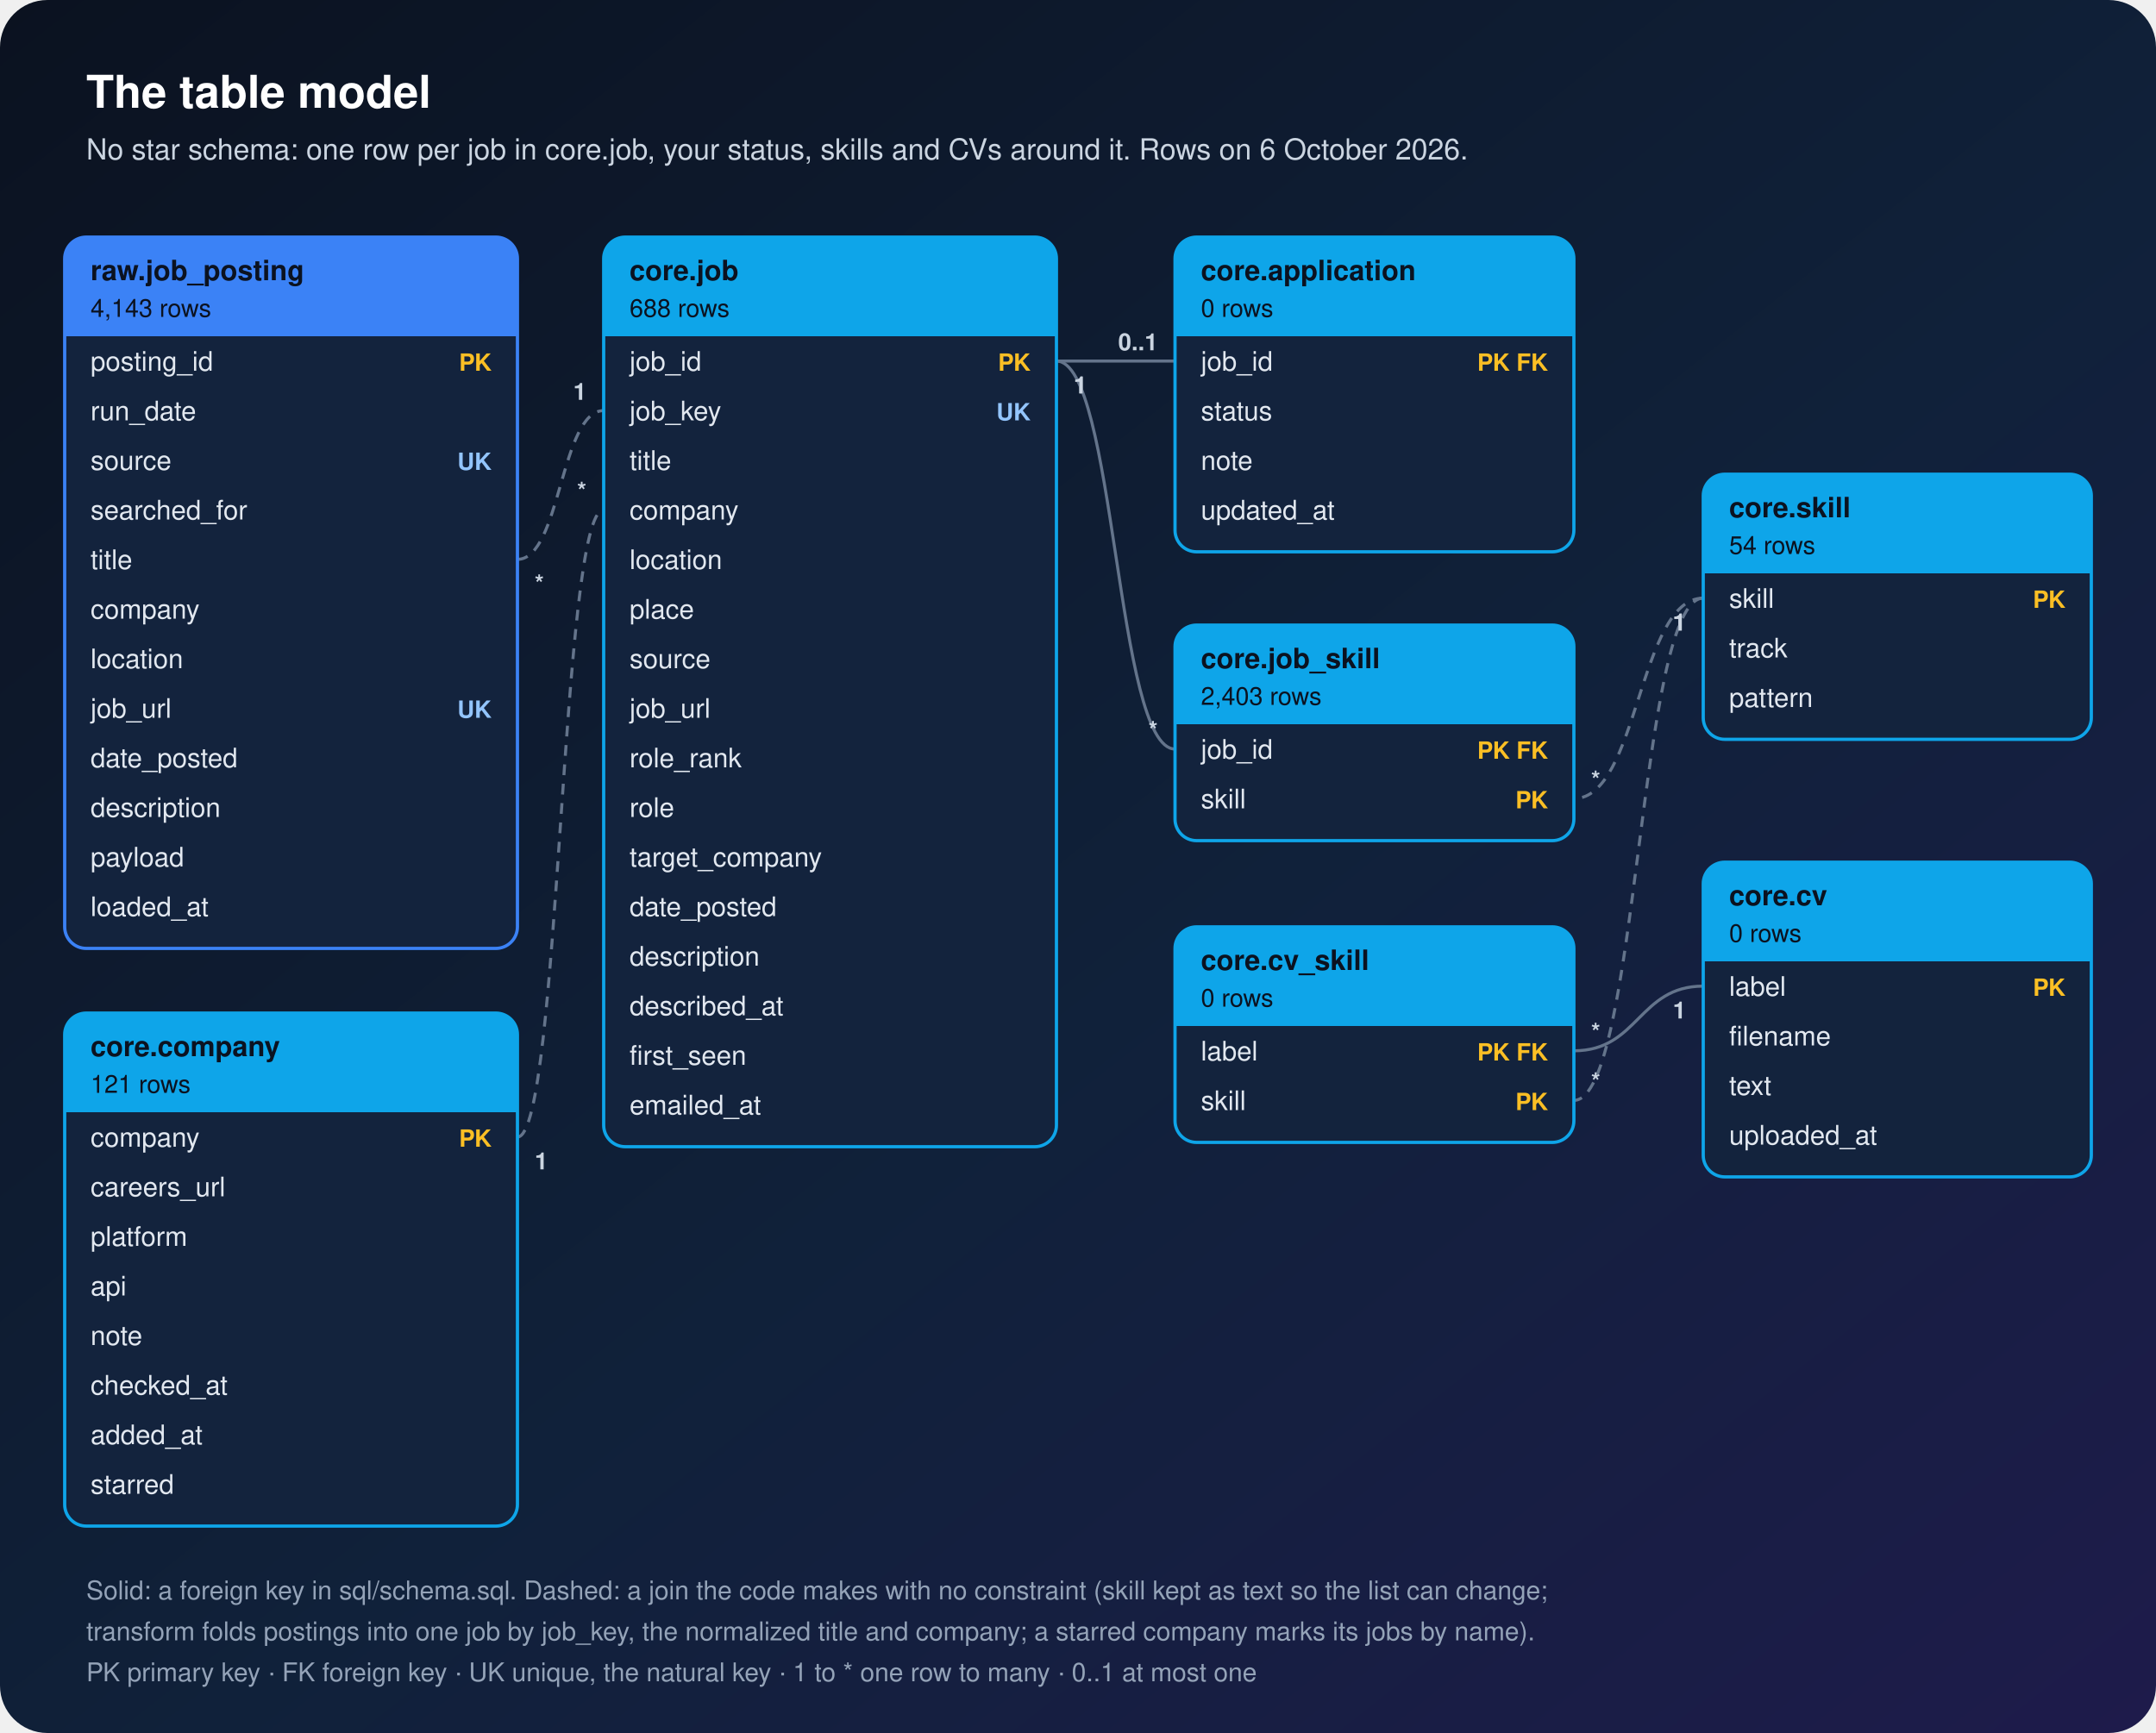
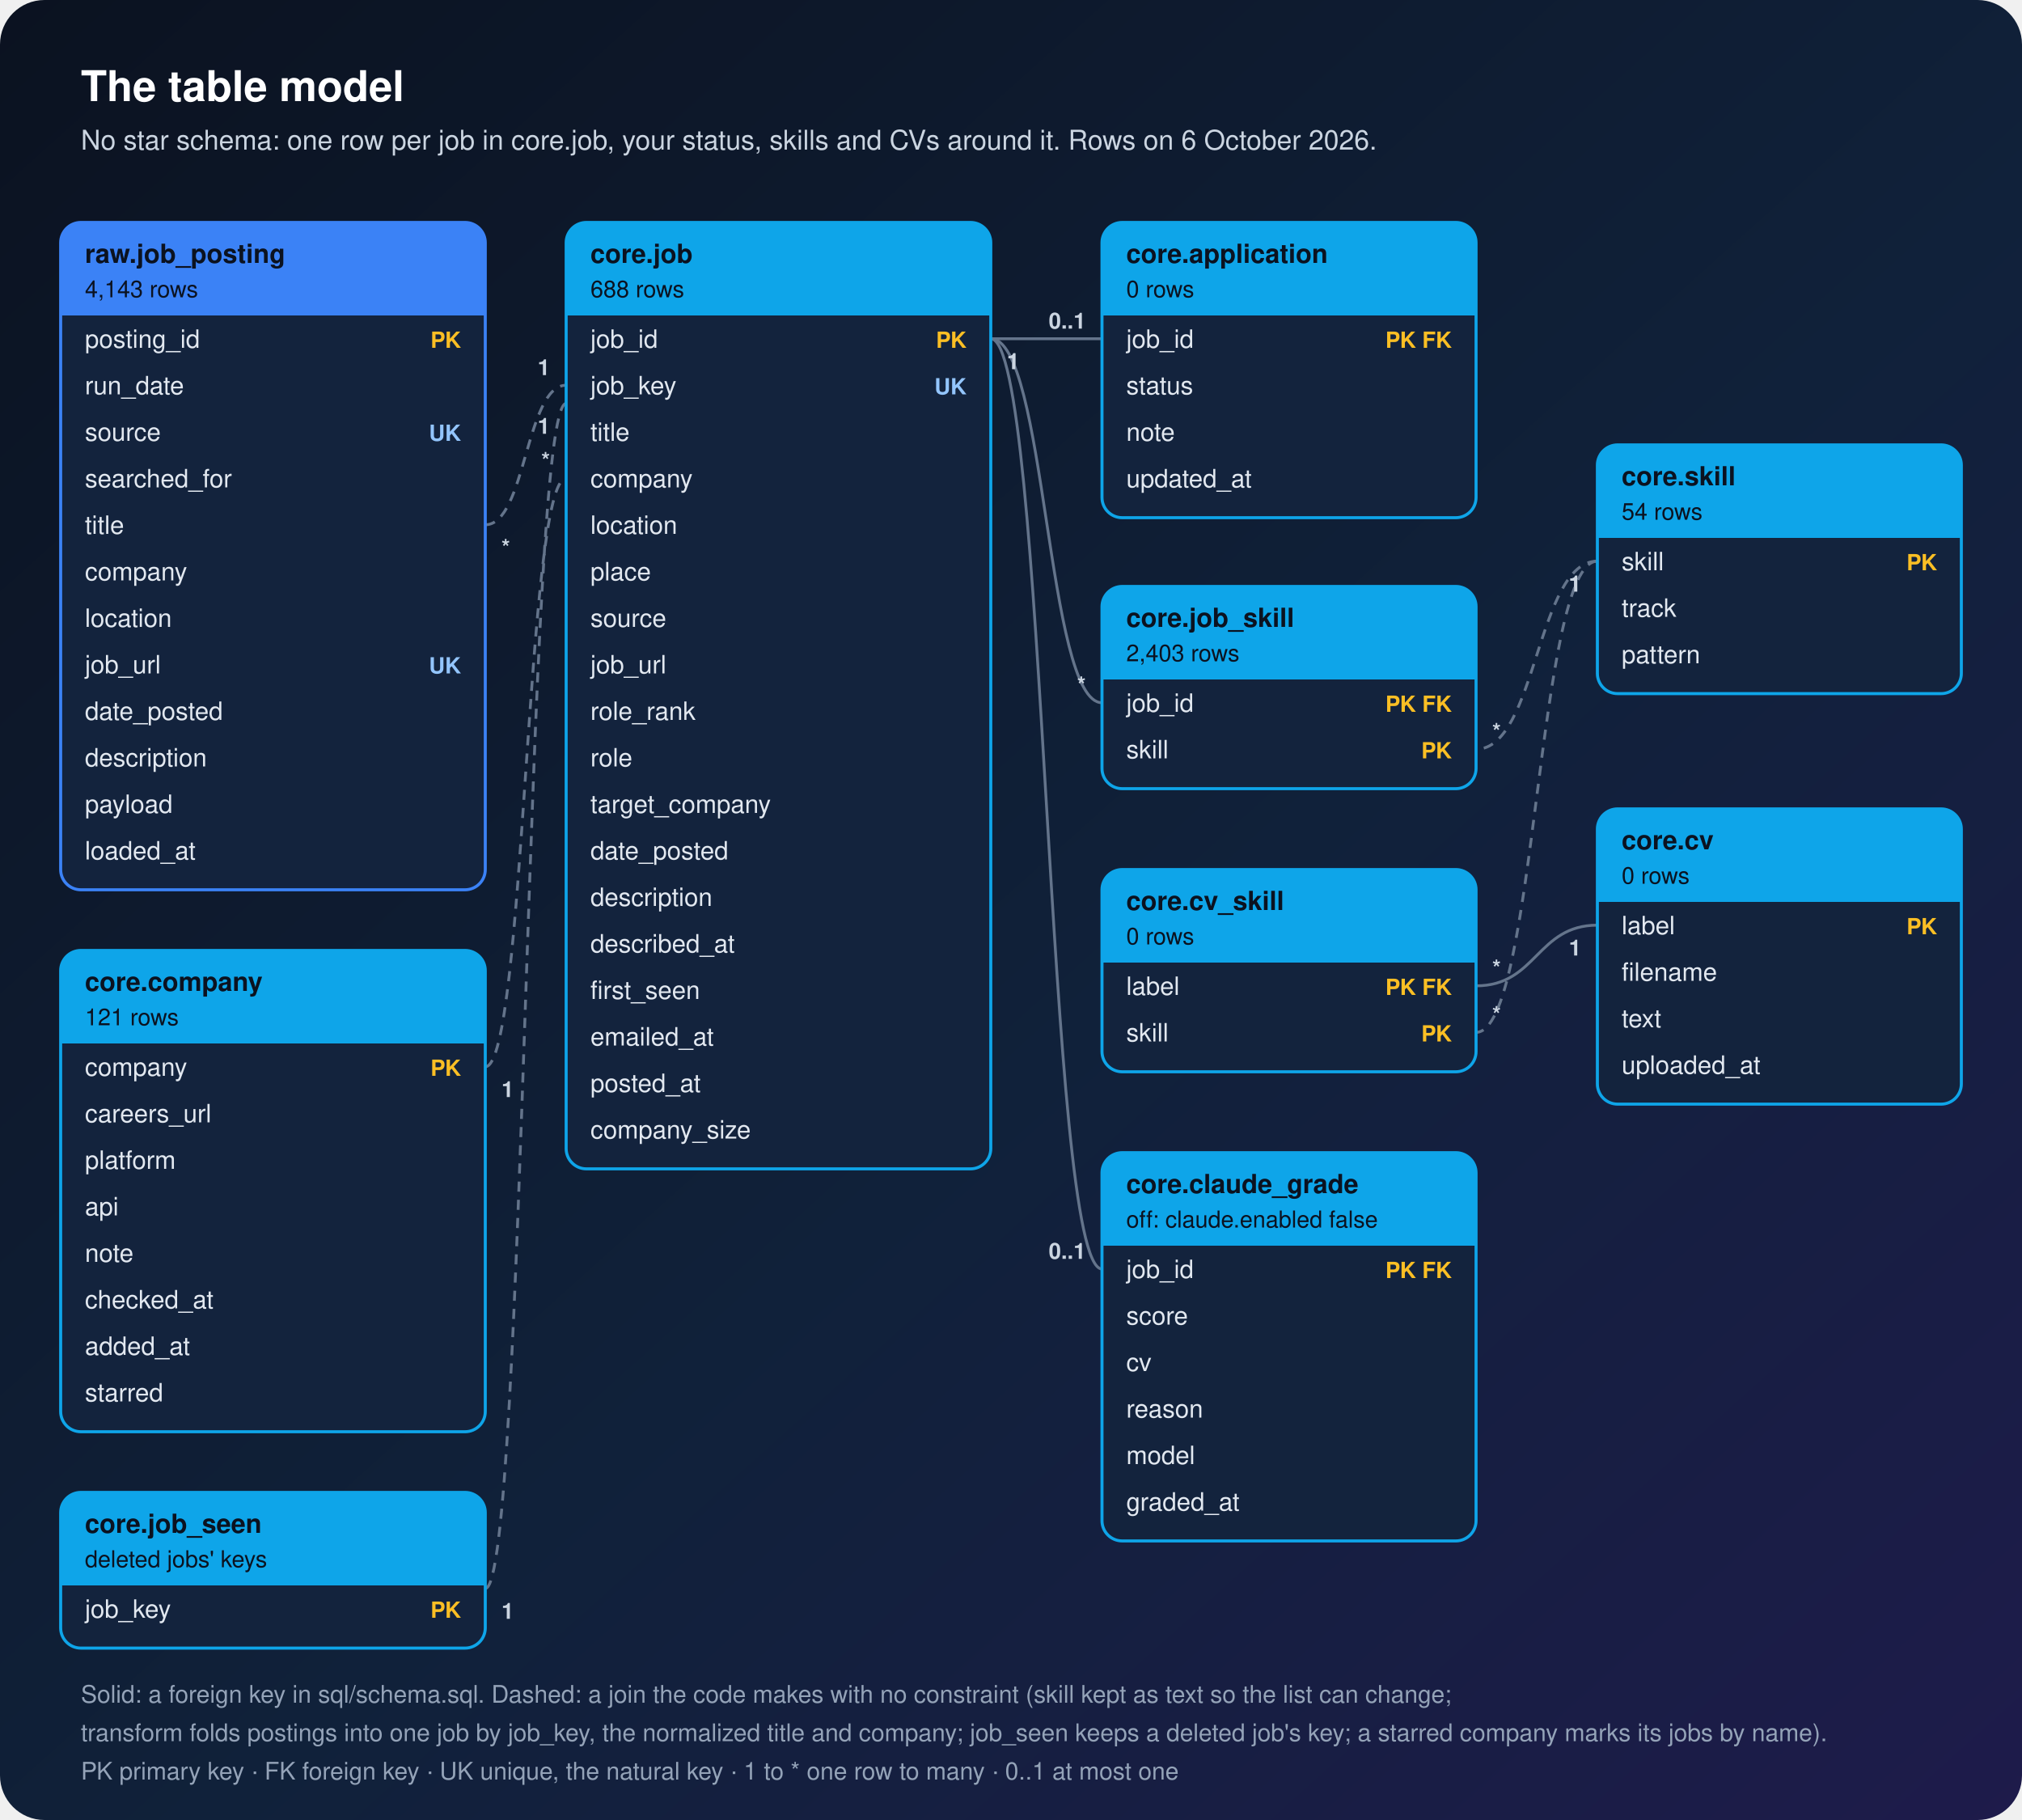
- <svg xmlns="http://www.w3.org/2000/svg" viewBox="0 0 1000 804" width="1000" height="804" role="img" aria-label="The table model, rows on 6 October 2026. core.job (688 rows, one per job, key job_id, natural key job_key, the normalized title and company) has one core.application row at most (0 rows) and many core.job_skill rows (2,403), each naming a skill of core.skill (54). core.cv (0) has many core.cv_skill rows (0). raw.job_posting (4,143 rows, one per source and link) folds into core.job by job_key in transform, and core.company (121) marks a job's company by name. Solid lines are foreign keys; dashed lines are joins the code makes without a constraint.">
+ <svg xmlns="http://www.w3.org/2000/svg" viewBox="0 0 1000 900" width="1000" height="900" role="img" aria-label="The table model, rows on 6 October 2026. core.job (688 rows, one per job, key job_id, natural key job_key, the normalized title and company, with posted_at and company_size) has one core.application row at most (0 rows) and one core.claude_grade row at most (Claude grading, off) and many core.job_skill rows (2,403), each naming a skill of core.skill (54). core.cv (0) has many core.cv_skill rows (0). raw.job_posting (4,143 rows, one per source and link) folds into core.job by job_key in transform, and core.company (121) marks a job's company by name. core.job_seen keeps the job_key of each deleted job, so it is never stored again. core.job_seen and core.claude_grade have no row count here. Solid lines are foreign keys; dashed lines are joins the code makes without a constraint.">
  <defs>
    <linearGradient id="bg" x1="0" y1="0" x2="1" y2="1">
      <stop offset="0" stop-color="#0B1220" />
      <stop offset="0.55" stop-color="#10213A" />
      <stop offset="1" stop-color="#1E1B4B" />
    </linearGradient>
    <marker id="arrow" viewBox="0 0 10 10" refX="9" refY="5" markerWidth="6" markerHeight="6" orient="auto">
      <path d="M0 0 L10 5 L0 10 Z" fill="#64748B" />
    </marker>
    <marker id="amber" viewBox="0 0 10 10" refX="9" refY="5" markerWidth="6" markerHeight="6" orient="auto">
      <path d="M0 0 L10 5 L0 10 Z" fill="#F59E0B" />
    </marker>
  </defs>
  <style>
    text { font-family: "Segoe UI", -apple-system, Helvetica, Arial, sans-serif; }
    .title { font-size: 21px; font-weight: 700; fill: #FFFFFF; }
    .sub { font-size: 13.5px; fill: #CBD5E1; }
    .layer { font-size: 14px; font-weight: 700; fill: #0B1220; }
    .where { font-size: 12px; fill: #94A3B8; }
    .name { font-size: 13px; fill: #F1F5F9; }
    .small { font-size: 12.5px; fill: #F1F5F9; }
    .count { font-size: 11.5px; fill: #94A3B8; }
    .col { font-size: 12.5px; fill: #E2E8F0; }
    .key { font-size: 11px; font-weight: 700; }
    .task { font-size: 12px; font-weight: 700; fill: #0B1220; }
    .edge { fill: none; stroke: #64748B; stroke-width: 1.4; }
  </style>
-   <rect width="1000" height="804" rx="22" fill="url(#bg)" />
+   <rect width="1000" height="900" rx="22" fill="url(#bg)" />
  <text x="40" y="50" class="title">The table model</text>
  <text x="40" y="74" class="sub">No star schema: one row per job in core.job, your status, skills and CVs around it. Rows on 6 October 2026.</text>
  <path d="M490 167.5 C517.5 167.5 517.5 167.5 545 167.5" class="edge" stroke="#94A3B8" />
  <text x="498" y="182.5" class="key" fill="#CBD5E1" text-anchor="start">1</text>
  <text x="537" y="162.5" class="key" fill="#CBD5E1" text-anchor="end">0..1</text>
  <path d="M490 167.5 C517.5 167.5 517.5 347.5 545 347.5" class="edge" stroke="#94A3B8" />
  <text x="498" y="182.5" class="key" fill="#CBD5E1" text-anchor="start">1</text>
  <text x="537" y="342.5" class="key" fill="#CBD5E1" text-anchor="end">*</text>
  <path d="M790 457.5 C760.0 457.5 760.0 487.5 730 487.5" class="edge" stroke="#94A3B8" />
  <text x="782" y="472.5" class="key" fill="#CBD5E1" text-anchor="end">1</text>
  <text x="738" y="482.5" class="key" fill="#CBD5E1" text-anchor="start">*</text>
  <path d="M790 277.5 C760.0 277.5 760.0 370.5 730 370.5" class="edge" stroke="#94A3B8" stroke-dasharray="5 4" />
  <text x="782" y="292.5" class="key" fill="#CBD5E1" text-anchor="end">1</text>
  <text x="738" y="365.5" class="key" fill="#CBD5E1" text-anchor="start">*</text>
  <path d="M790 277.5 C760.0 277.5 760.0 510.5 730 510.5" class="edge" stroke="#94A3B8" stroke-dasharray="5 4" />
  <text x="782" y="292.5" class="key" fill="#CBD5E1" text-anchor="end">1</text>
  <text x="738" y="505.5" class="key" fill="#CBD5E1" text-anchor="start">*</text>
  <path d="M240 259.5 C260.0 259.5 260.0 190.5 280 190.5" class="edge" stroke="#94A3B8" stroke-dasharray="5 4" />
  <text x="248" y="274.5" class="key" fill="#CBD5E1" text-anchor="start">*</text>
  <text x="272" y="185.5" class="key" fill="#CBD5E1" text-anchor="end">1</text>
  <path d="M240 527.5 C260.0 527.5 260.0 236.5 280 236.5" class="edge" stroke="#94A3B8" stroke-dasharray="5 4" />
  <text x="248" y="542.5" class="key" fill="#CBD5E1" text-anchor="start">1</text>
  <text x="272" y="231.5" class="key" fill="#CBD5E1" text-anchor="end">*</text>
+   <path d="M490 167.5 C517.5 167.5 517.5 627.5 545 627.5" class="edge" stroke="#94A3B8" />
+   <text x="537" y="622.5" class="key" fill="#CBD5E1" text-anchor="end">0..1</text>
+   <path d="M240 785.5 C260.0 785.5 260.0 199.5 280 199.5" class="edge" stroke="#94A3B8" stroke-dasharray="5 4" />
+   <text x="248" y="800.5" class="key" fill="#CBD5E1" text-anchor="start">1</text>
+   <text x="272" y="214.5" class="key" fill="#CBD5E1" text-anchor="end">1</text>
  <rect x="30" y="110" width="210" height="330" rx="10" fill="#13233D" stroke="#3B82F6" stroke-width="1.5" />
  <path d="M30 120 a10 10 0 0 1 10 -10 h190 a10 10 0 0 1 10 10 v36 h-210 Z" fill="#3B82F6" />
  <text x="42" y="130" class="name" font-weight="700" style="fill:#0B1220">raw.job_posting</text>
  <text x="42" y="147" class="count" style="fill:#0B1220">4,143 rows</text>
  <text x="42" y="172" class="col">posting_id</text>
  <text x="228" y="172" class="key" fill="#FBBF24" text-anchor="end">PK</text>
  <text x="42" y="195" class="col">run_date</text>
  <text x="42" y="218" class="col">source</text>
  <text x="228" y="218" class="key" fill="#93C5FD" text-anchor="end">UK</text>
  <text x="42" y="241" class="col">searched_for</text>
  <text x="42" y="264" class="col">title</text>
  <text x="42" y="287" class="col">company</text>
  <text x="42" y="310" class="col">location</text>
  <text x="42" y="333" class="col">job_url</text>
  <text x="228" y="333" class="key" fill="#93C5FD" text-anchor="end">UK</text>
  <text x="42" y="356" class="col">date_posted</text>
  <text x="42" y="379" class="col">description</text>
  <text x="42" y="402" class="col">payload</text>
  <text x="42" y="425" class="col">loaded_at</text>
  <rect x="30" y="470" width="210" height="238" rx="10" fill="#13233D" stroke="#0EA5E9" stroke-width="1.5" />
  <path d="M30 480 a10 10 0 0 1 10 -10 h190 a10 10 0 0 1 10 10 v36 h-210 Z" fill="#0EA5E9" />
  <text x="42" y="490" class="name" font-weight="700" style="fill:#0B1220">core.company</text>
  <text x="42" y="507" class="count" style="fill:#0B1220">121 rows</text>
  <text x="42" y="532" class="col">company</text>
  <text x="228" y="532" class="key" fill="#FBBF24" text-anchor="end">PK</text>
  <text x="42" y="555" class="col">careers_url</text>
  <text x="42" y="578" class="col">platform</text>
  <text x="42" y="601" class="col">api</text>
  <text x="42" y="624" class="col">note</text>
  <text x="42" y="647" class="col">checked_at</text>
  <text x="42" y="670" class="col">added_at</text>
  <text x="42" y="693" class="col">starred</text>
-   <rect x="280" y="110" width="210" height="422" rx="10" fill="#13233D" stroke="#0EA5E9" stroke-width="1.5" />
+   <rect x="280" y="110" width="210" height="468" rx="10" fill="#13233D" stroke="#0EA5E9" stroke-width="1.5" />
  <path d="M280 120 a10 10 0 0 1 10 -10 h190 a10 10 0 0 1 10 10 v36 h-210 Z" fill="#0EA5E9" />
  <text x="292" y="130" class="name" font-weight="700" style="fill:#0B1220">core.job</text>
  <text x="292" y="147" class="count" style="fill:#0B1220">688 rows</text>
  <text x="292" y="172" class="col">job_id</text>
  <text x="478" y="172" class="key" fill="#FBBF24" text-anchor="end">PK</text>
  <text x="292" y="195" class="col">job_key</text>
  <text x="478" y="195" class="key" fill="#93C5FD" text-anchor="end">UK</text>
  <text x="292" y="218" class="col">title</text>
  <text x="292" y="241" class="col">company</text>
  <text x="292" y="264" class="col">location</text>
  <text x="292" y="287" class="col">place</text>
  <text x="292" y="310" class="col">source</text>
  <text x="292" y="333" class="col">job_url</text>
  <text x="292" y="356" class="col">role_rank</text>
  <text x="292" y="379" class="col">role</text>
  <text x="292" y="402" class="col">target_company</text>
  <text x="292" y="425" class="col">date_posted</text>
  <text x="292" y="448" class="col">description</text>
  <text x="292" y="471" class="col">described_at</text>
  <text x="292" y="494" class="col">first_seen</text>
  <text x="292" y="517" class="col">emailed_at</text>
+   <text x="292" y="540" class="col">posted_at</text>
+   <text x="292" y="563" class="col">company_size</text>
  <rect x="545" y="110" width="185" height="146" rx="10" fill="#13233D" stroke="#0EA5E9" stroke-width="1.5" />
  <path d="M545 120 a10 10 0 0 1 10 -10 h165 a10 10 0 0 1 10 10 v36 h-185 Z" fill="#0EA5E9" />
  <text x="557" y="130" class="name" font-weight="700" style="fill:#0B1220">core.application</text>
  <text x="557" y="147" class="count" style="fill:#0B1220">0 rows</text>
  <text x="557" y="172" class="col">job_id</text>
  <text x="718" y="172" class="key" fill="#FBBF24" text-anchor="end">PK FK</text>
  <text x="557" y="195" class="col">status</text>
  <text x="557" y="218" class="col">note</text>
  <text x="557" y="241" class="col">updated_at</text>
  <rect x="545" y="290" width="185" height="100" rx="10" fill="#13233D" stroke="#0EA5E9" stroke-width="1.5" />
  <path d="M545 300 a10 10 0 0 1 10 -10 h165 a10 10 0 0 1 10 10 v36 h-185 Z" fill="#0EA5E9" />
  <text x="557" y="310" class="name" font-weight="700" style="fill:#0B1220">core.job_skill</text>
  <text x="557" y="327" class="count" style="fill:#0B1220">2,403 rows</text>
  <text x="557" y="352" class="col">job_id</text>
  <text x="718" y="352" class="key" fill="#FBBF24" text-anchor="end">PK FK</text>
  <text x="557" y="375" class="col">skill</text>
  <text x="718" y="375" class="key" fill="#FBBF24" text-anchor="end">PK</text>
  <rect x="545" y="430" width="185" height="100" rx="10" fill="#13233D" stroke="#0EA5E9" stroke-width="1.5" />
  <path d="M545 440 a10 10 0 0 1 10 -10 h165 a10 10 0 0 1 10 10 v36 h-185 Z" fill="#0EA5E9" />
  <text x="557" y="450" class="name" font-weight="700" style="fill:#0B1220">core.cv_skill</text>
  <text x="557" y="467" class="count" style="fill:#0B1220">0 rows</text>
  <text x="557" y="492" class="col">label</text>
  <text x="718" y="492" class="key" fill="#FBBF24" text-anchor="end">PK FK</text>
  <text x="557" y="515" class="col">skill</text>
  <text x="718" y="515" class="key" fill="#FBBF24" text-anchor="end">PK</text>
  <rect x="790" y="220" width="180" height="123" rx="10" fill="#13233D" stroke="#0EA5E9" stroke-width="1.5" />
  <path d="M790 230 a10 10 0 0 1 10 -10 h160 a10 10 0 0 1 10 10 v36 h-180 Z" fill="#0EA5E9" />
  <text x="802" y="240" class="name" font-weight="700" style="fill:#0B1220">core.skill</text>
  <text x="802" y="257" class="count" style="fill:#0B1220">54 rows</text>
  <text x="802" y="282" class="col">skill</text>
  <text x="958" y="282" class="key" fill="#FBBF24" text-anchor="end">PK</text>
  <text x="802" y="305" class="col">track</text>
  <text x="802" y="328" class="col">pattern</text>
  <rect x="790" y="400" width="180" height="146" rx="10" fill="#13233D" stroke="#0EA5E9" stroke-width="1.5" />
  <path d="M790 410 a10 10 0 0 1 10 -10 h160 a10 10 0 0 1 10 10 v36 h-180 Z" fill="#0EA5E9" />
  <text x="802" y="420" class="name" font-weight="700" style="fill:#0B1220">core.cv</text>
  <text x="802" y="437" class="count" style="fill:#0B1220">0 rows</text>
  <text x="802" y="462" class="col">label</text>
  <text x="958" y="462" class="key" fill="#FBBF24" text-anchor="end">PK</text>
  <text x="802" y="485" class="col">filename</text>
  <text x="802" y="508" class="col">text</text>
  <text x="802" y="531" class="col">uploaded_at</text>
-   <text x="40" y="742" class="where">Solid: a foreign key in sql/schema.sql. Dashed: a join the code makes with no constraint (skill kept as text so the list can change;</text>
-   <text x="40" y="761" class="where">transform folds postings into one job by job_key, the normalized title and company; a starred company marks its jobs by name).</text>
-   <text x="40" y="780" class="where">PK primary key · FK foreign key · UK unique, the natural key · 1 to * one row to many · 0..1 at most one</text>
+   <rect x="545" y="570" width="185" height="192" rx="10" fill="#13233D" stroke="#0EA5E9" stroke-width="1.5" />
+   <path d="M545 580 a10 10 0 0 1 10 -10 h165 a10 10 0 0 1 10 10 v36 h-185 Z" fill="#0EA5E9" />
+   <text x="557" y="590" class="name" font-weight="700" style="fill:#0B1220">core.claude_grade</text>
+   <text x="557" y="607" class="count" style="fill:#0B1220">off: claude.enabled false</text>
+   <text x="557" y="632" class="col">job_id</text>
+   <text x="718" y="632" class="key" fill="#FBBF24" text-anchor="end">PK FK</text>
+   <text x="557" y="655" class="col">score</text>
+   <text x="557" y="678" class="col">cv</text>
+   <text x="557" y="701" class="col">reason</text>
+   <text x="557" y="724" class="col">model</text>
+   <text x="557" y="747" class="col">graded_at</text>
+   <rect x="30" y="738" width="210" height="77" rx="10" fill="#13233D" stroke="#0EA5E9" stroke-width="1.5" />
+   <path d="M30 748 a10 10 0 0 1 10 -10 h190 a10 10 0 0 1 10 10 v36 h-210 Z" fill="#0EA5E9" />
+   <text x="42" y="758" class="name" font-weight="700" style="fill:#0B1220">core.job_seen</text>
+   <text x="42" y="775" class="count" style="fill:#0B1220">deleted jobs' keys</text>
+   <text x="42" y="800" class="col">job_key</text>
+   <text x="228" y="800" class="key" fill="#FBBF24" text-anchor="end">PK</text>
+   <text x="40" y="842" class="where">Solid: a foreign key in sql/schema.sql. Dashed: a join the code makes with no constraint (skill kept as text so the list can change;</text>
+   <text x="40" y="861" class="where">transform folds postings into one job by job_key, the normalized title and company; job_seen keeps a deleted job's key; a starred company marks its jobs by name).</text>
+   <text x="40" y="880" class="where">PK primary key · FK foreign key · UK unique, the natural key · 1 to * one row to many · 0..1 at most one</text>
</svg>
